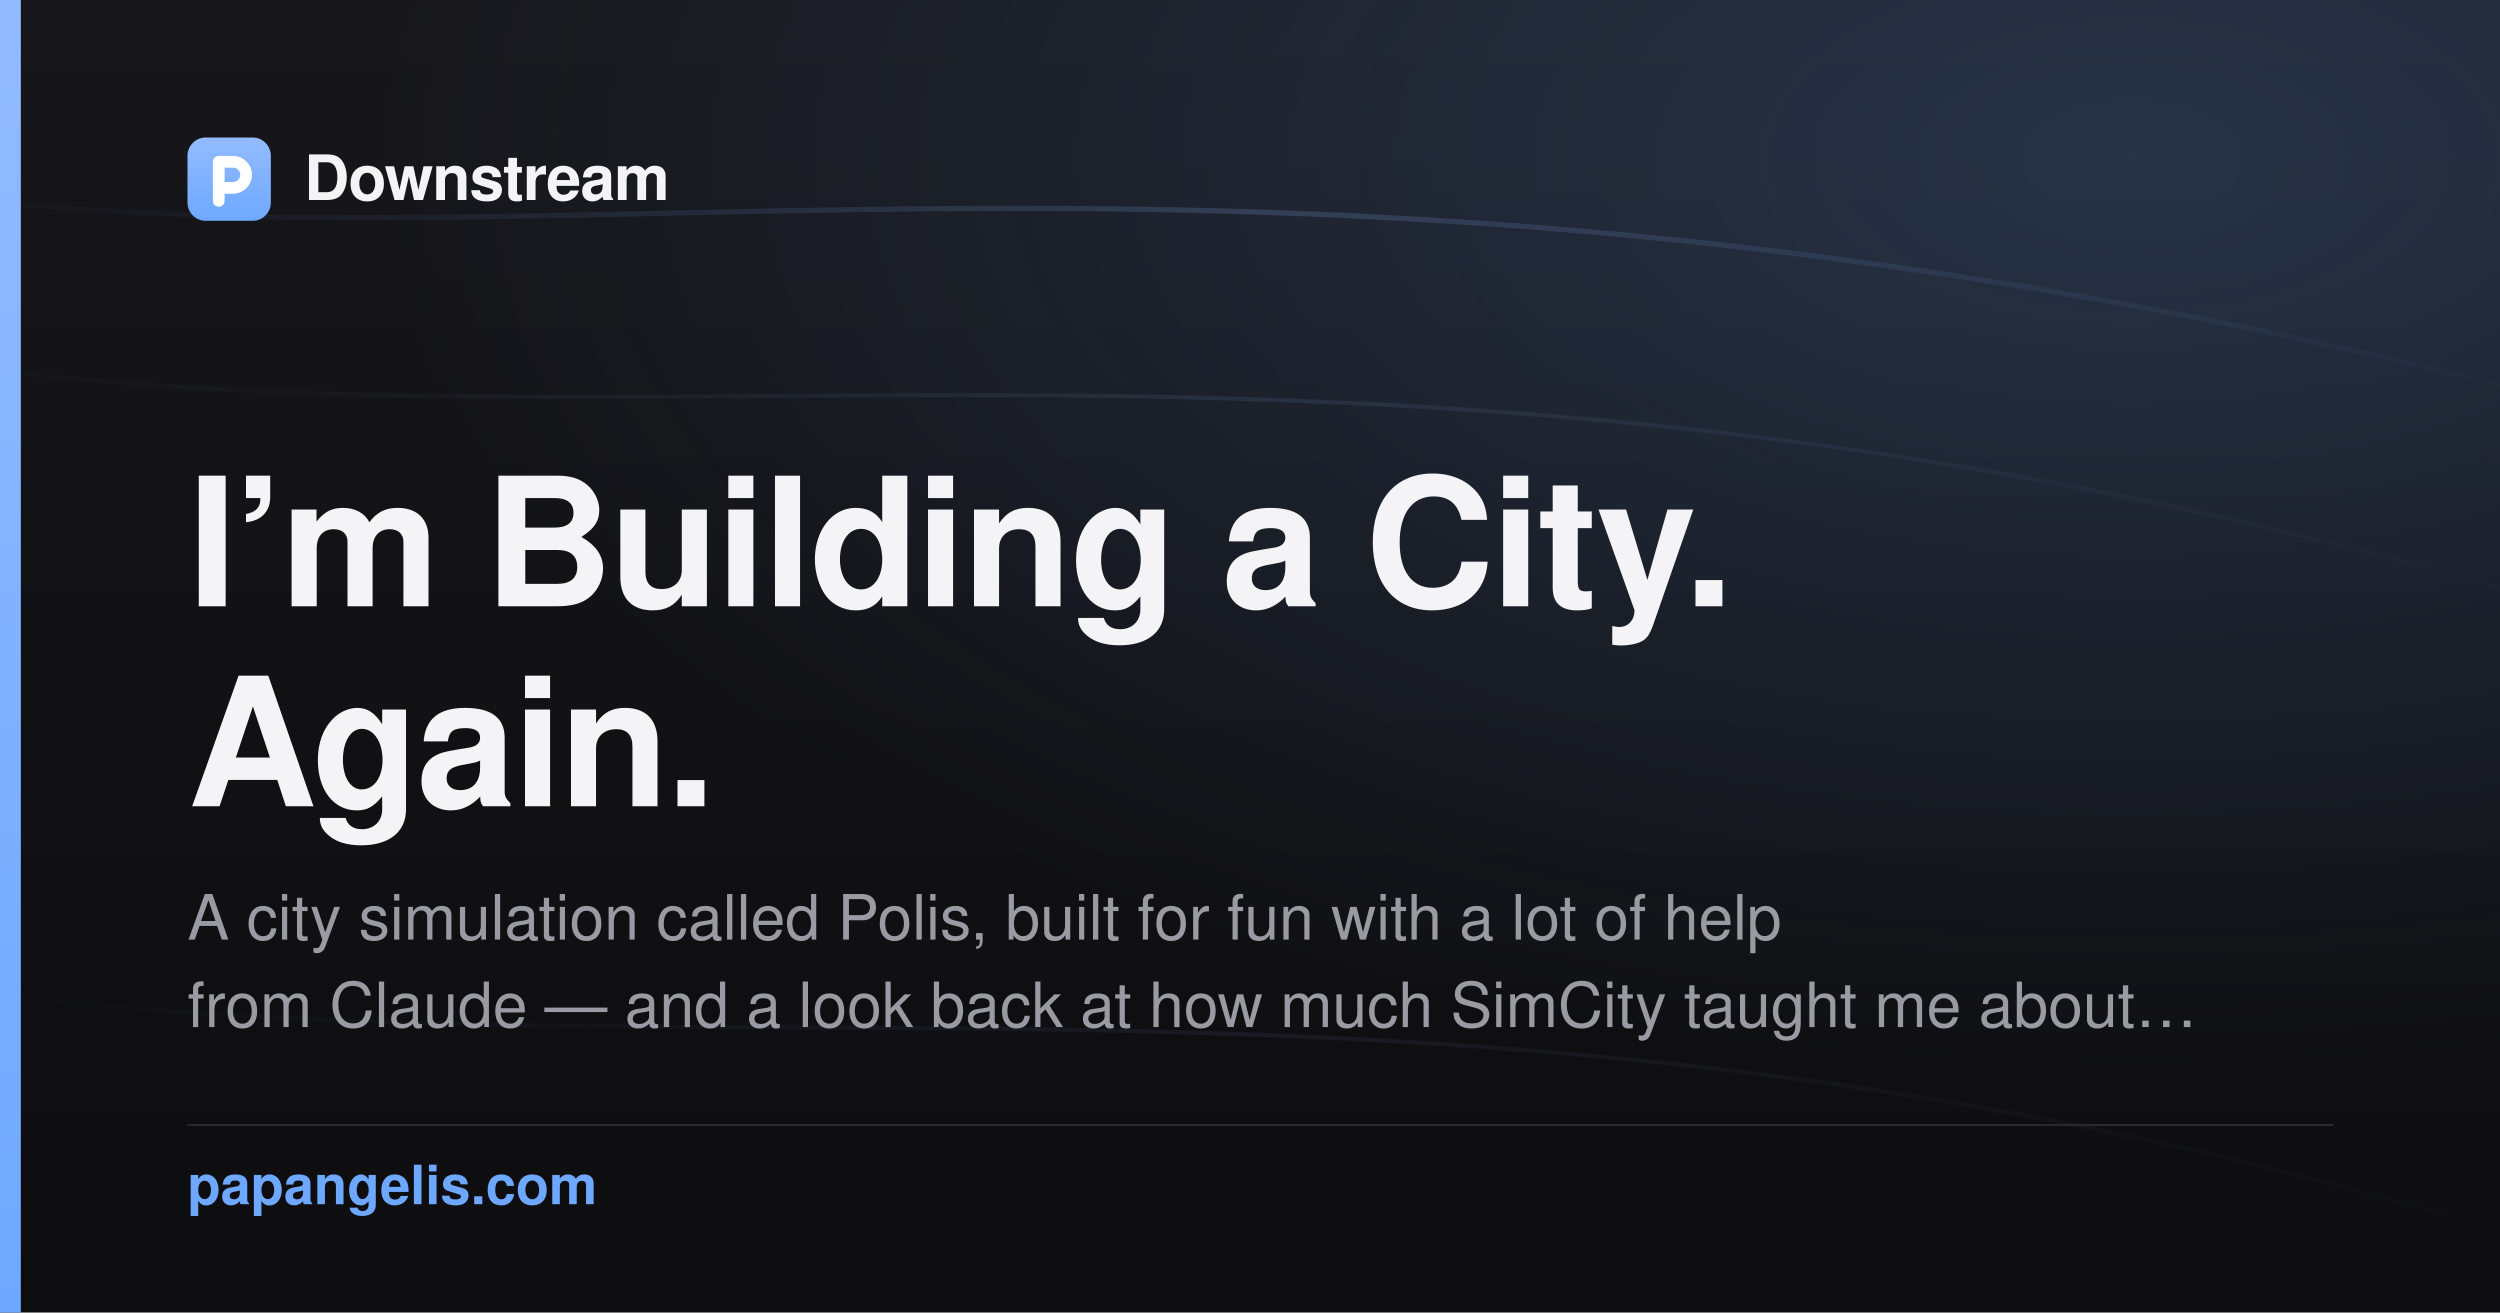
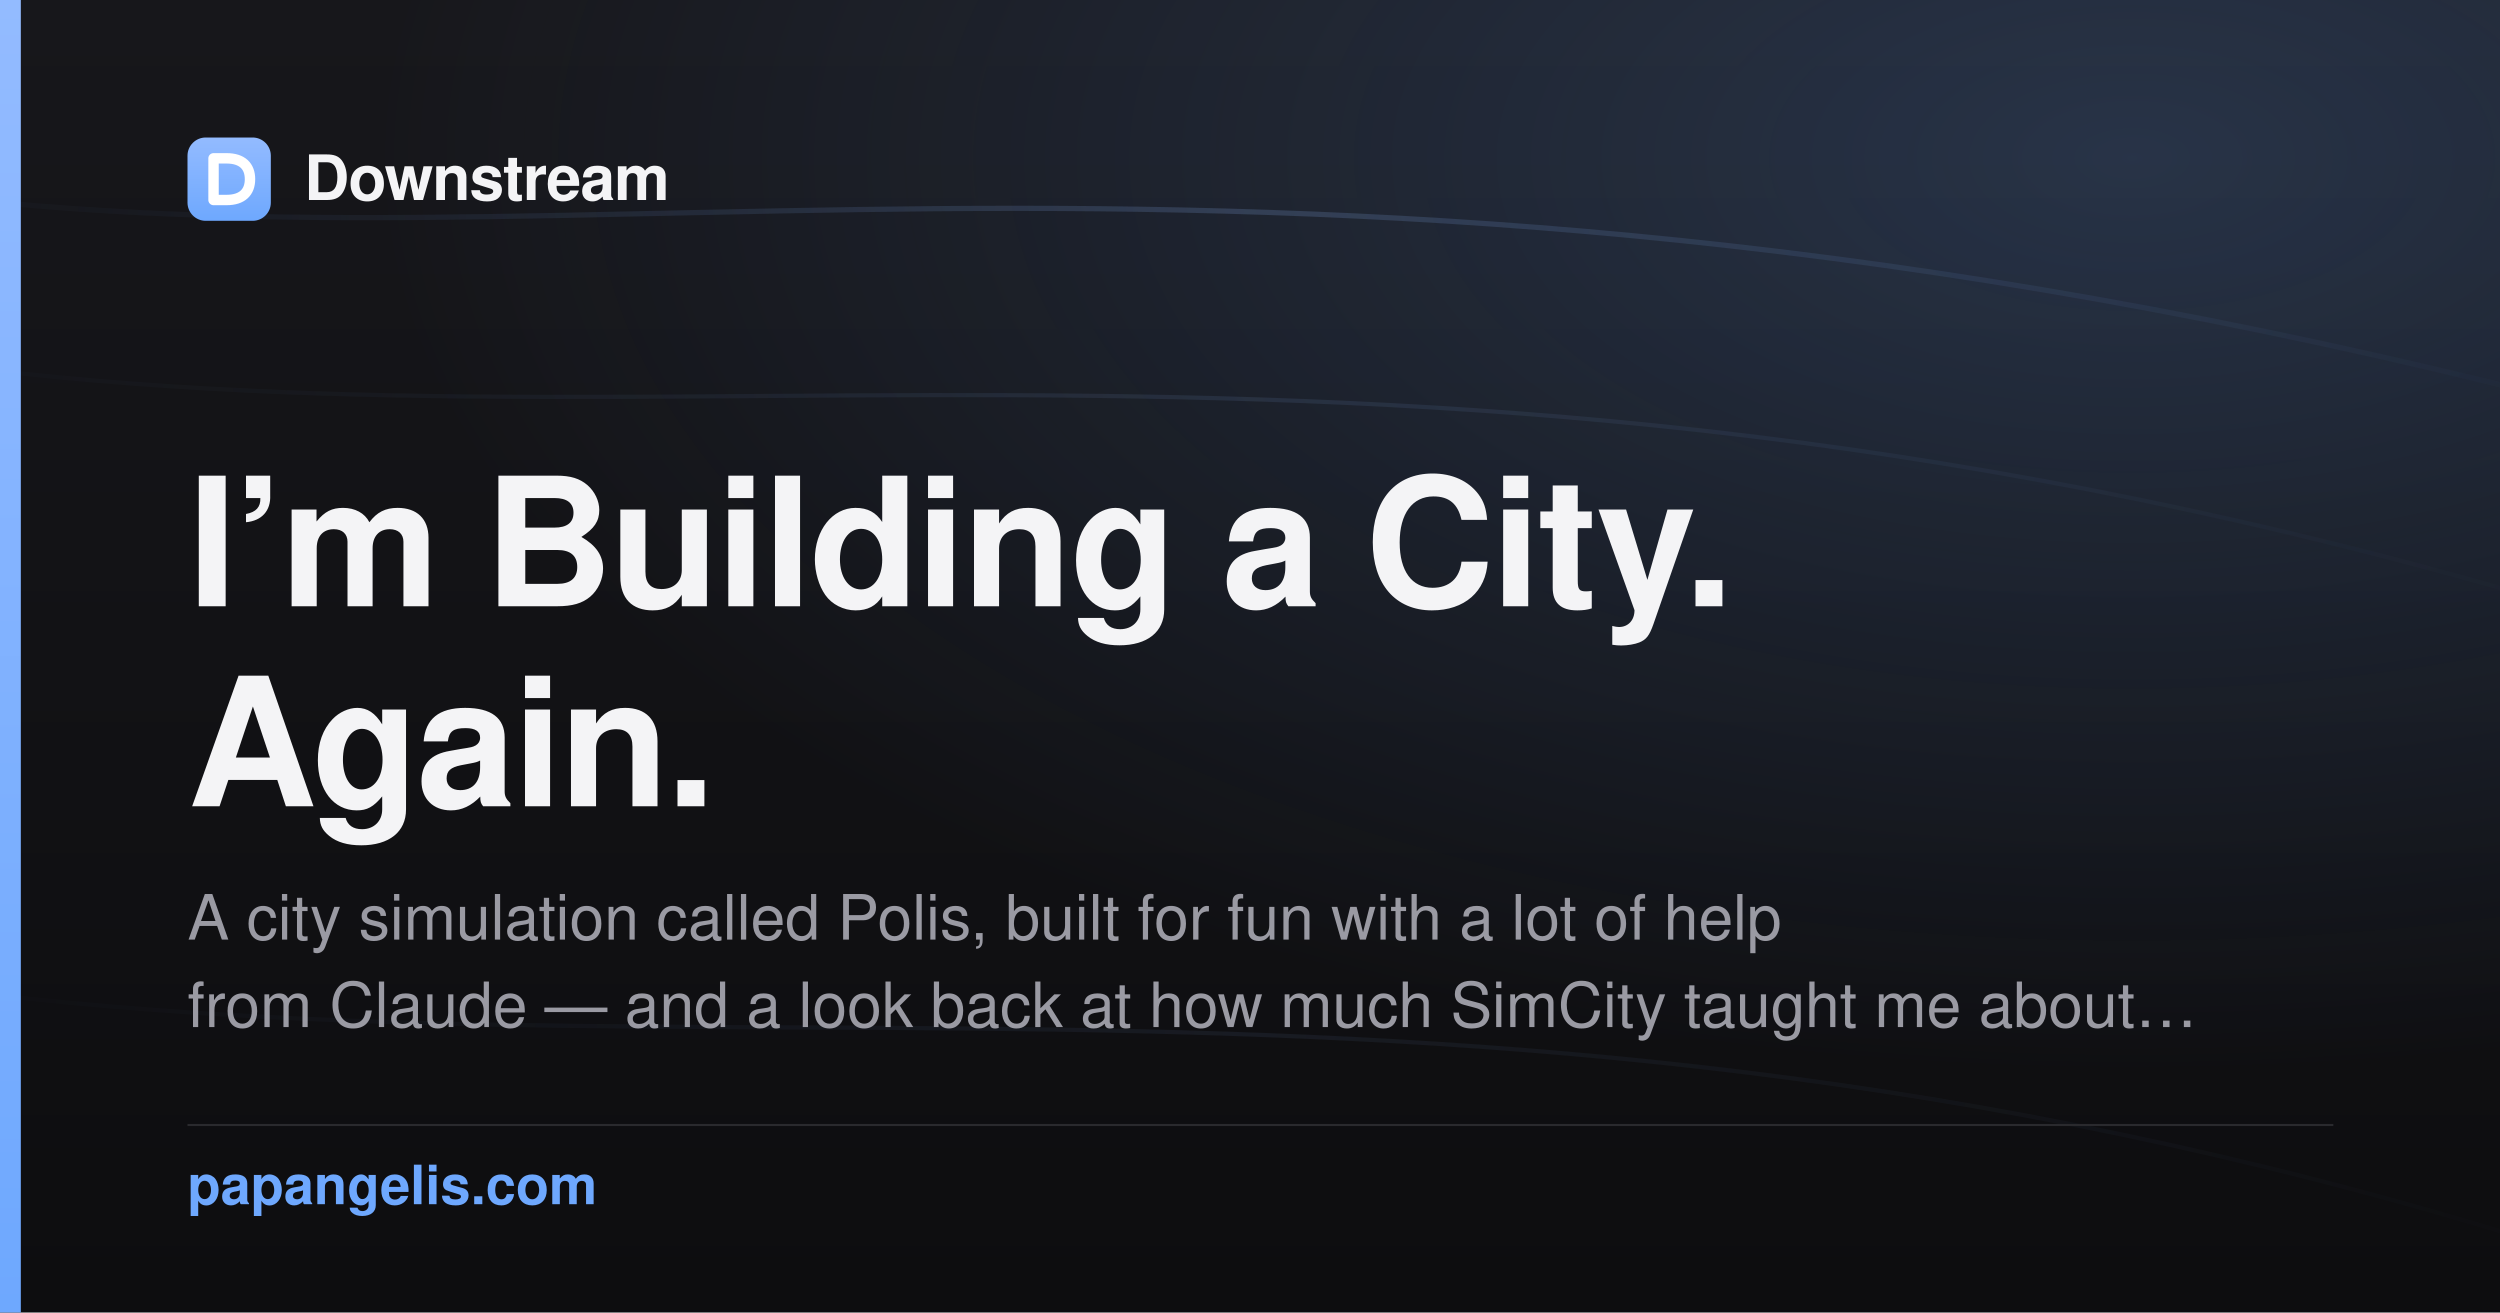
<svg xmlns="http://www.w3.org/2000/svg" width="1200" height="630" viewBox="0 0 1200 630">
  <defs>
    <linearGradient id="bg" x1="0" y1="0" x2="0" y2="1">
      <stop offset="0" stop-color="#17171b" />
      <stop offset="1" stop-color="#0d0d0f" />
    </linearGradient>
    <radialGradient id="glow" cx="0.85" cy="0.12" r="0.7">
      <stop offset="0" stop-color="#6ea8fe" stop-opacity="0.20" />
      <stop offset="1" stop-color="#6ea8fe" stop-opacity="0" />
    </radialGradient>
    <linearGradient id="bar" x1="0" y1="0" x2="0" y2="1">
      <stop offset="0" stop-color="#93bbff" />
      <stop offset="1" stop-color="#6ea8fe" />
    </linearGradient>
    <linearGradient id="stream" x1="0" y1="0" x2="1" y2="0">
      <stop offset="0" stop-color="#6ea8fe" stop-opacity="0" />
      <stop offset="0.5" stop-color="#93bbff" />
      <stop offset="1" stop-color="#6ea8fe" stop-opacity="0" />
    </linearGradient>
  </defs>
  <g font-family="'Helvetica Neue', Helvetica, Arial, sans-serif">
    <rect width="1200" height="630" fill="url(#bg)" />
    <rect width="1200" height="630" fill="url(#glow)" />
    <path d="M -60 90 C 280 140, 620 30, 1260 200" fill="none" stroke="url(#stream)" stroke-width="2.5" stroke-opacity="0.18" />
    <path d="M -60 170 C 320 230, 680 120, 1260 300" fill="none" stroke="url(#stream)" stroke-width="2" stroke-opacity="0.1" />
    <path d="M -60 470 C 340 530, 720 430, 1260 610" fill="none" stroke="url(#stream)" stroke-width="2" stroke-opacity="0.07" />
    <rect x="0" y="0" width="10" height="630" fill="url(#bar)" />
    <g>
-       <g>
-         <rect x="90" y="66" width="40" height="40" rx="8.75" fill="url(#bar)" />
-         <path d="M 105 96.417 V 77.667 h 6.875 a 6.25 6.25 0 0 1 0 12.5 H 105" fill="none" stroke="#ffffff" stroke-width="5.625" stroke-linecap="round" stroke-linejoin="round" />
+       <g transform="translate(90 66) scale(0.625)">
+         <rect width="64" height="64" rx="14" fill="url(#bar)" />
+         <path d="M20 16 H30 C42 16 48 22 48 32 C48 42 42 48 30 48 H20 Z" fill="none" stroke="#ffffff" stroke-width="8" stroke-linejoin="round" />
      </g>
      <text x="146" y="96" font-size="30" font-weight="700" letter-spacing="-0.5" fill="#f4f4f6">Downstream</text>
    </g>
    <text x="90" y="291" font-size="86" font-weight="700" letter-spacing="-1.5" fill="#f4f4f6">I’m Building a City.</text>
    <text x="90" y="387" font-size="86" font-weight="700" letter-spacing="-1.5" fill="#f4f4f6">Again.</text>
    <text x="90" y="451" font-size="30" font-weight="400" fill="#9a9aa3">A city simulation called Polis, built for fun with a lot of help</text>
    <text x="90" y="493" font-size="30" font-weight="400" fill="#9a9aa3">from Claude — and a look back at how much SimCity taught me about…</text>
    <line x1="90" y1="540" x2="1120" y2="540" stroke="#2a2a2e" stroke-width="1" />
    <text x="90" y="578" font-size="26" font-weight="600" fill="#6ea8fe">papangelis.com</text>
  </g>
</svg>
